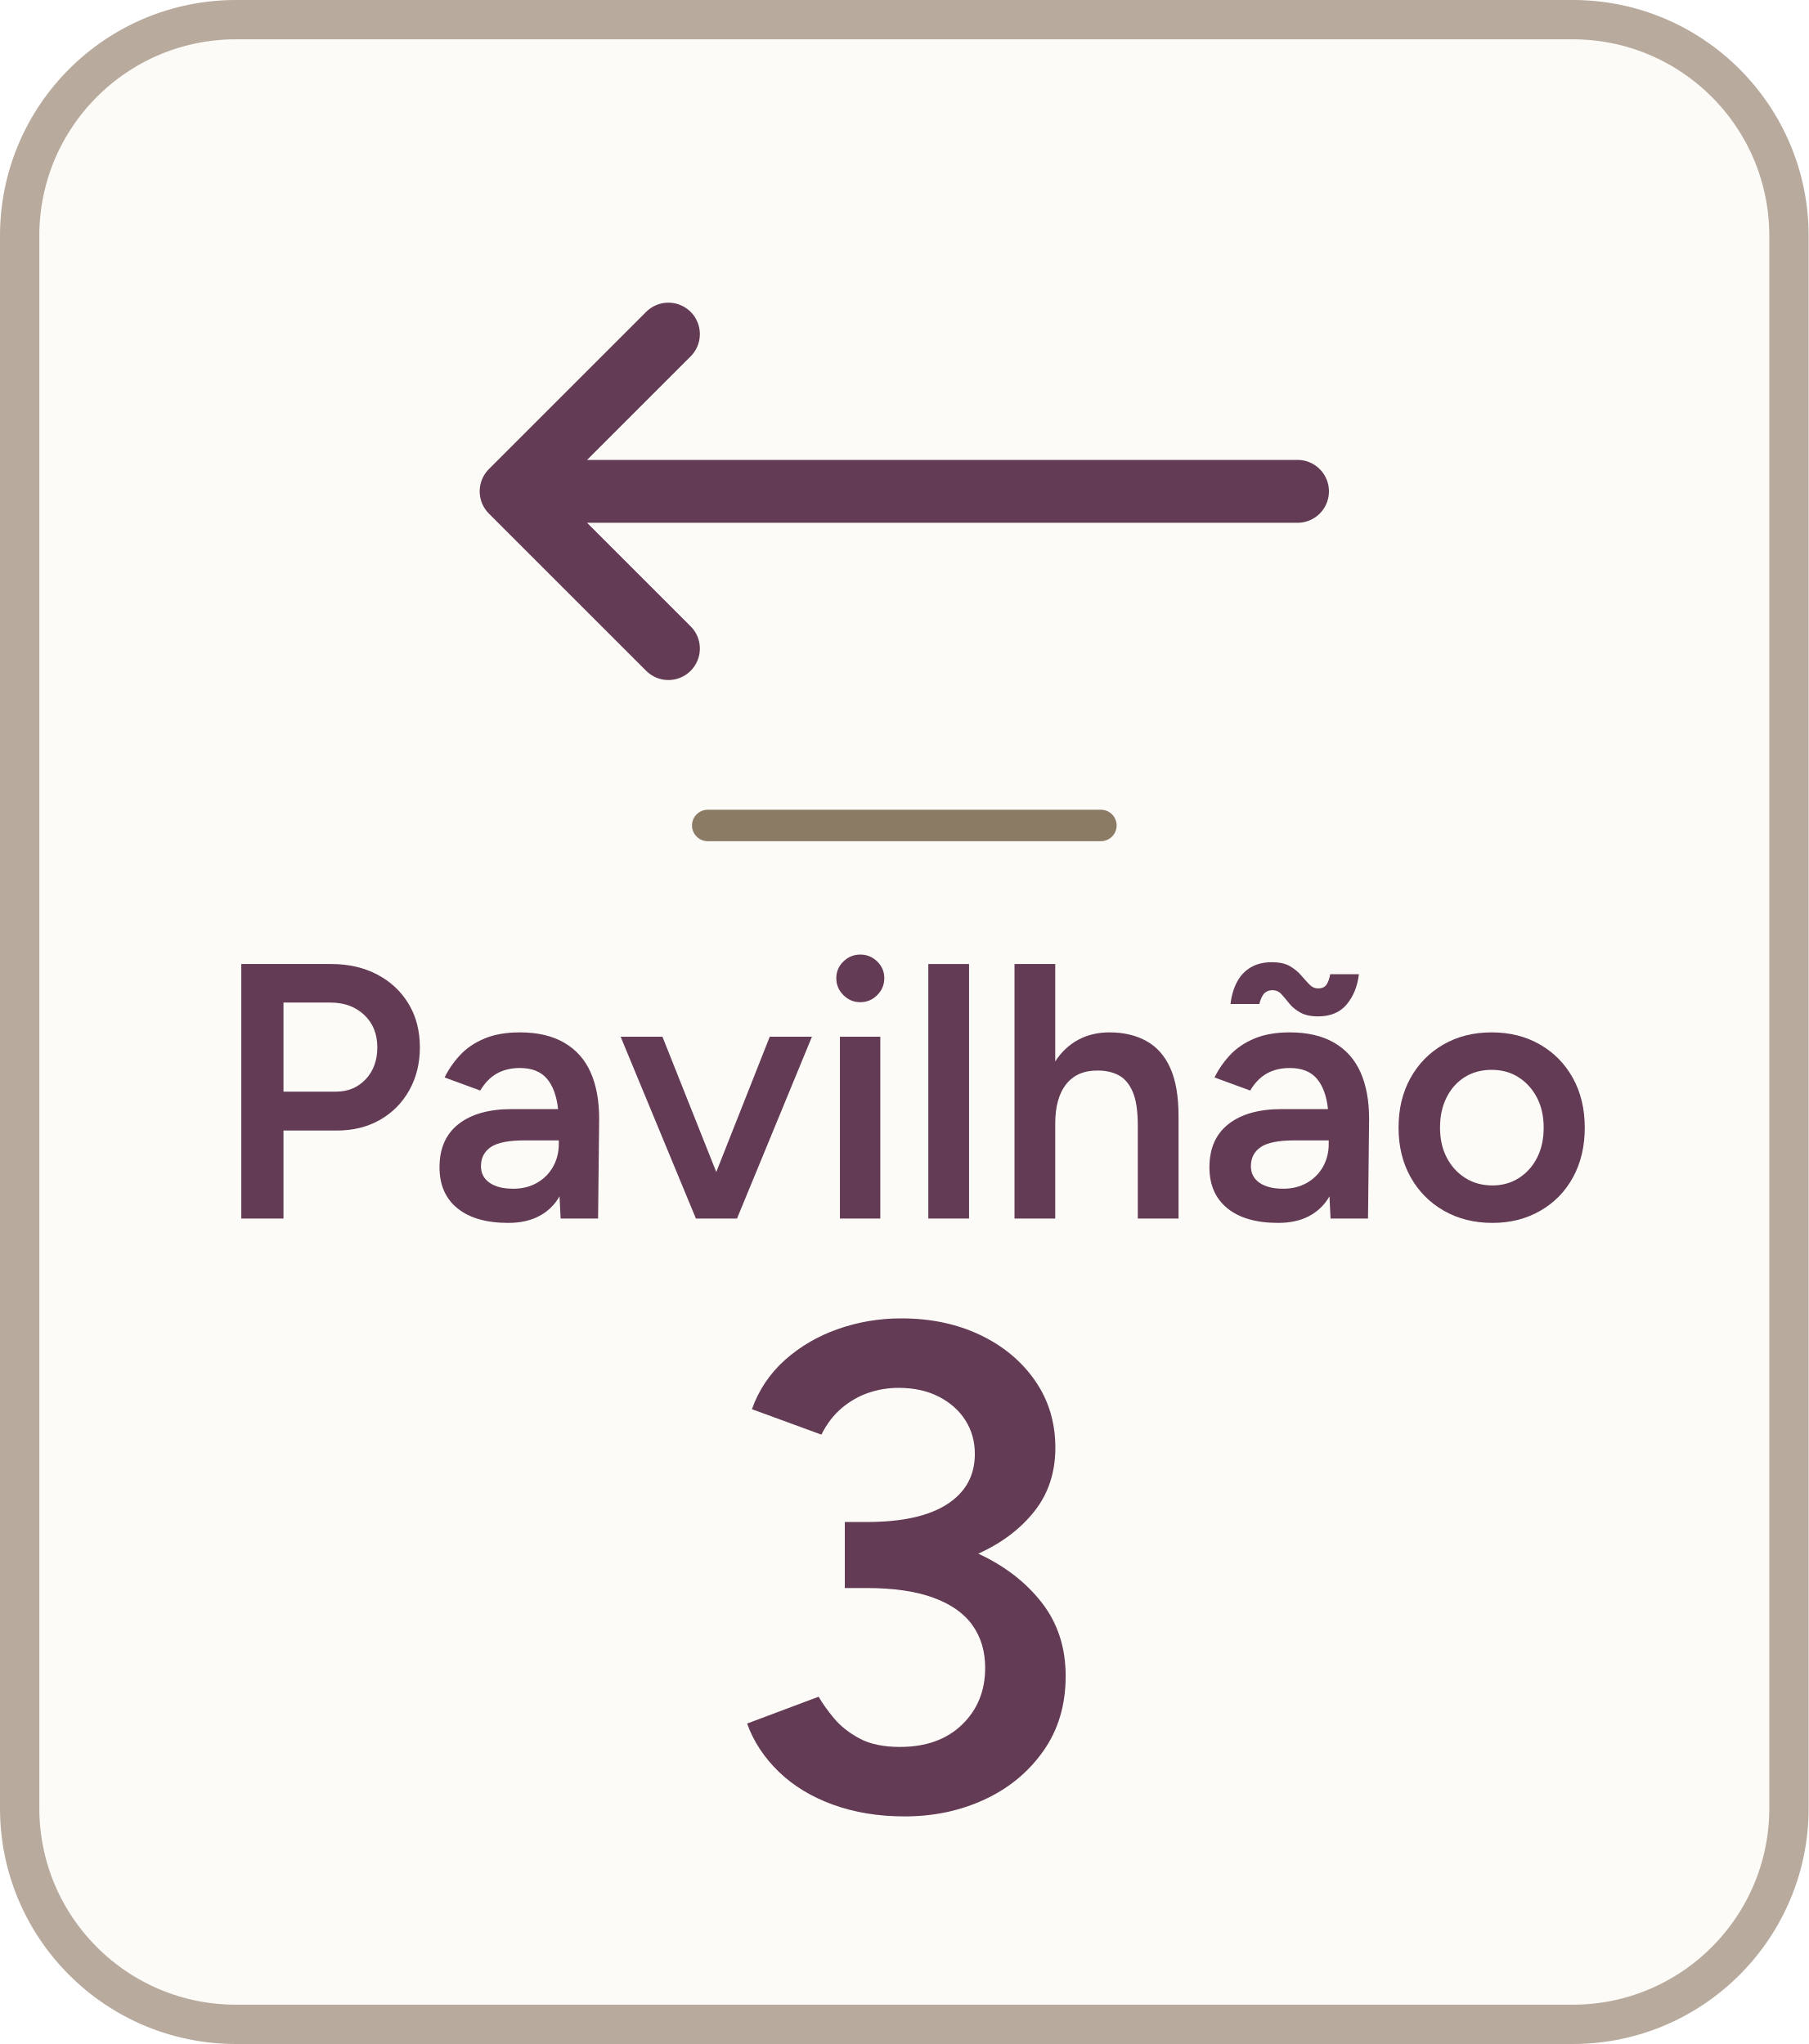
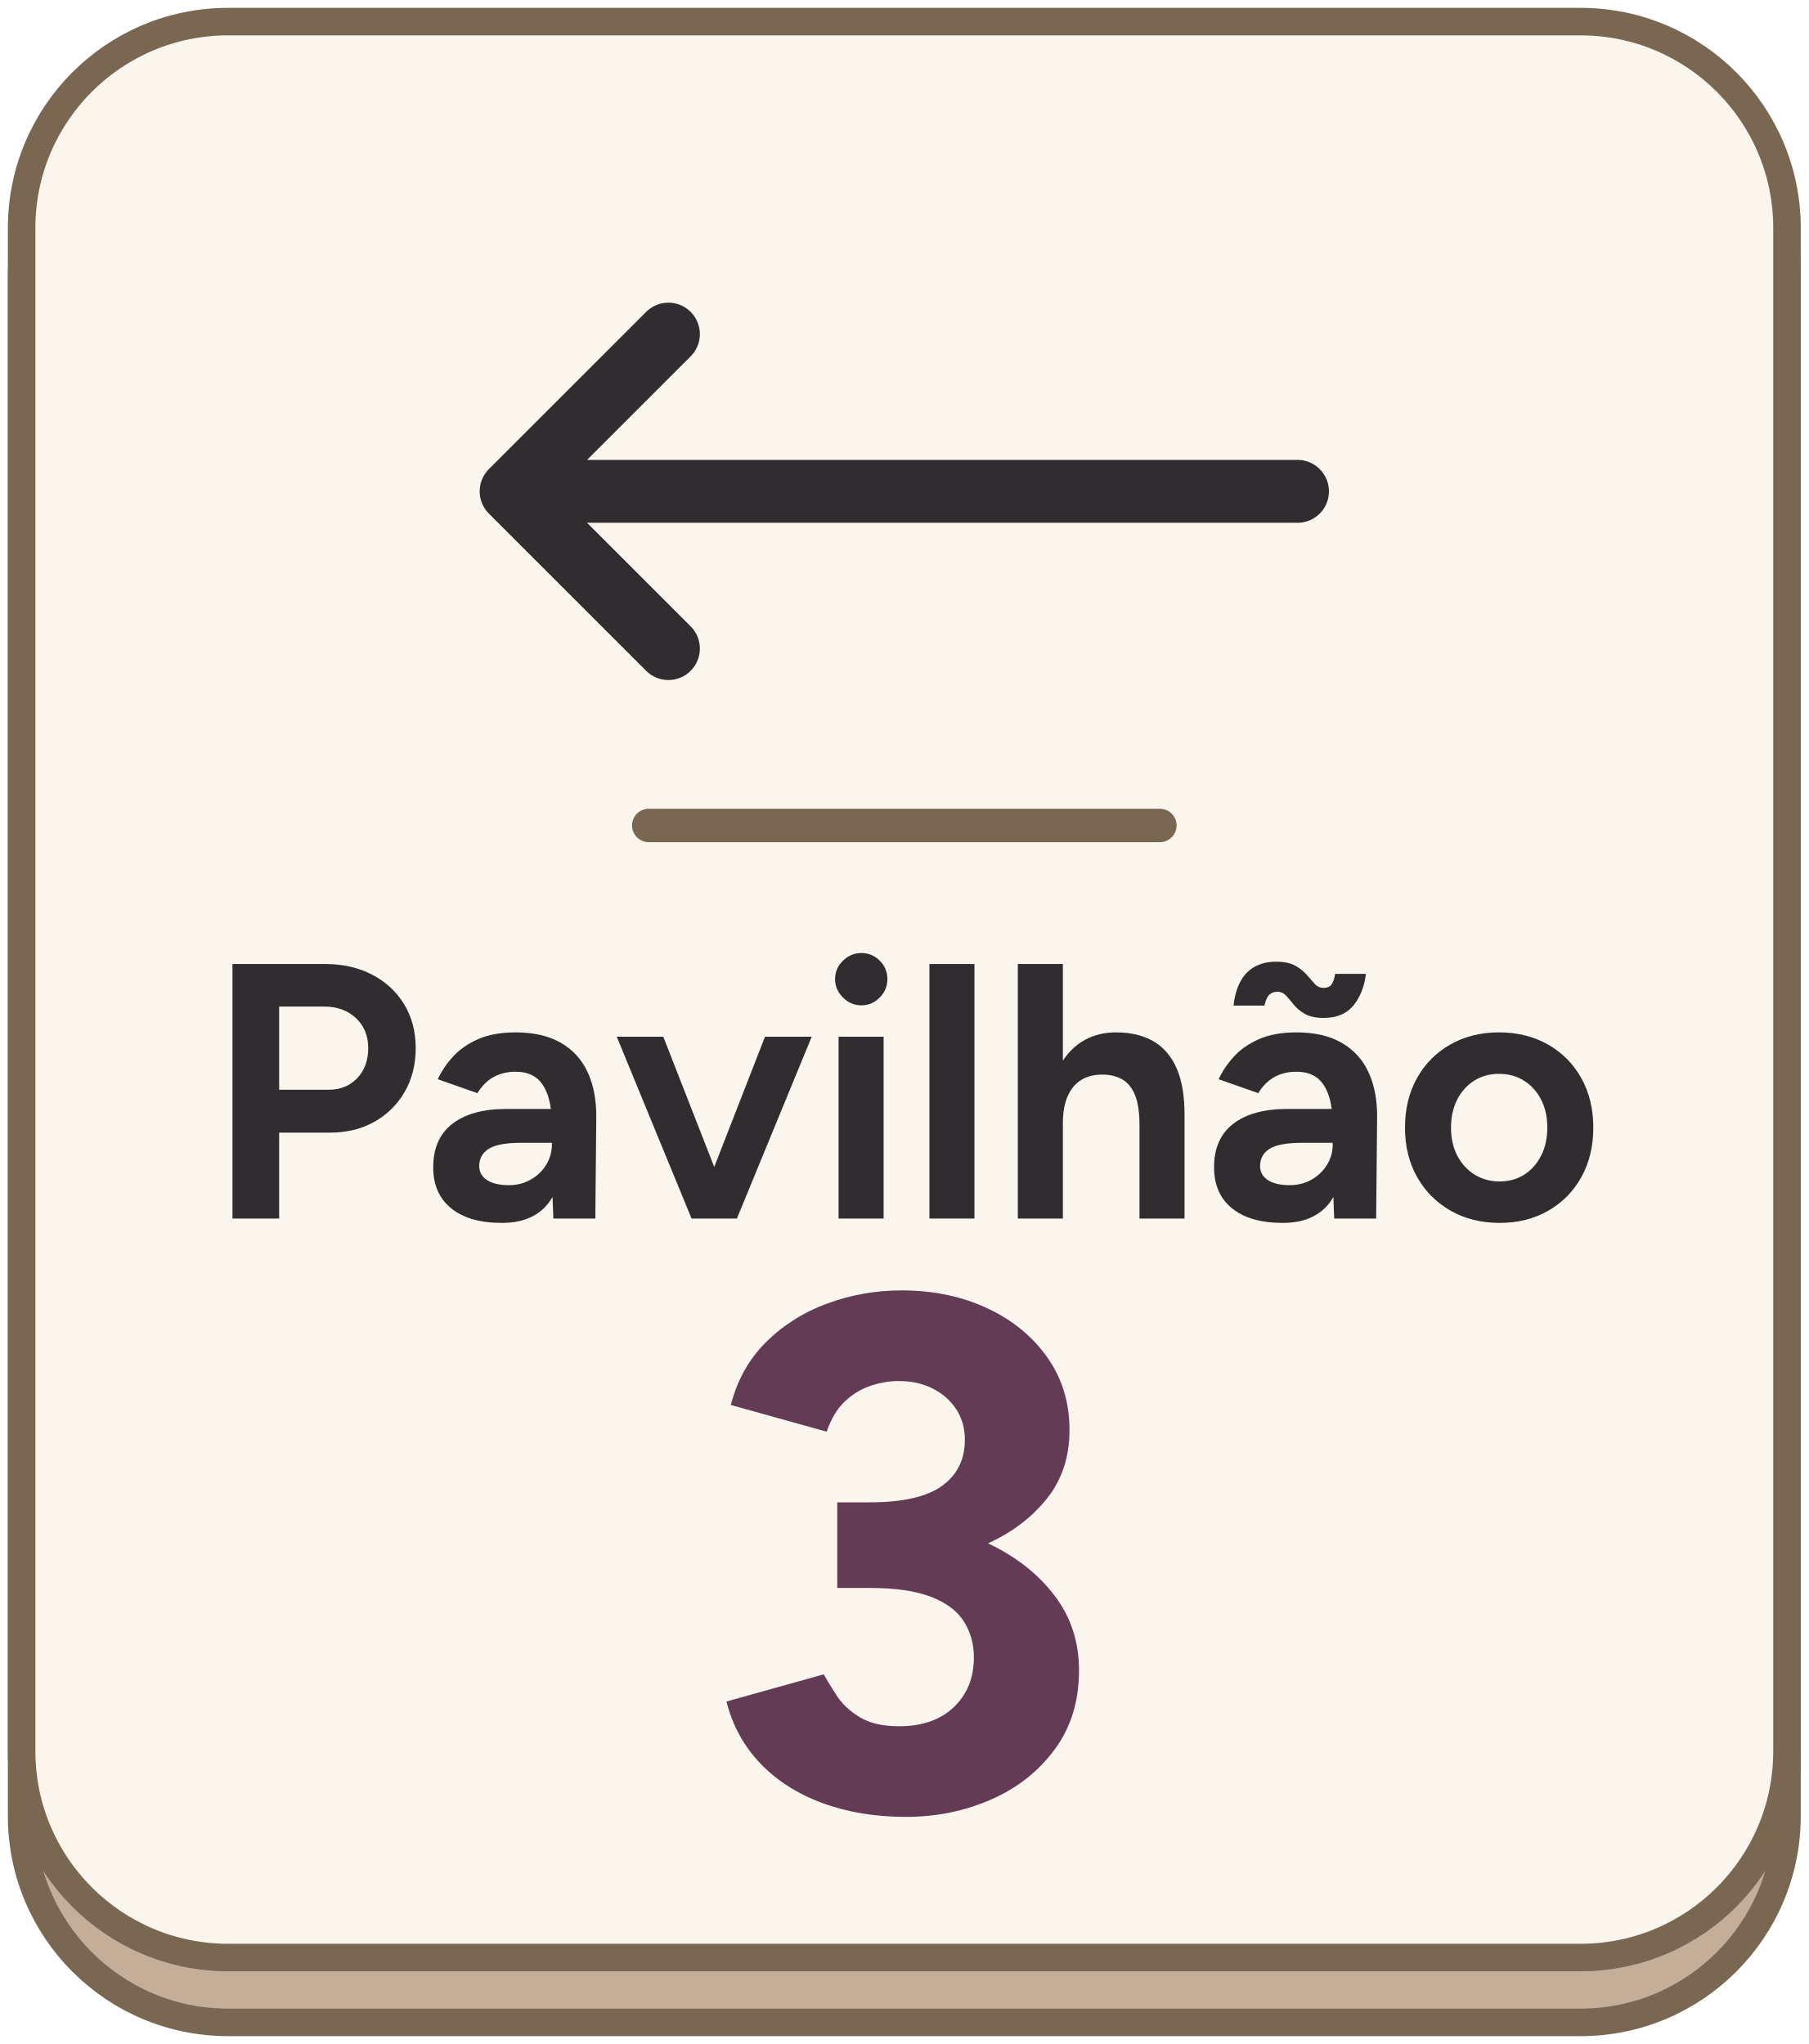
<svg xmlns="http://www.w3.org/2000/svg" width="92" height="104" viewBox="0 0 92 104" role="img" aria-labelledby="title-p3 desc-p3">
-   <rect x="1" y="1" width="90" height="102" rx="11" fill="#FCFBF8" stroke="#B8AA9D" stroke-width="2" />
-   <path d="M66 25H26m8-8-8 8 8 8" fill="none" stroke="#643B54" stroke-width="3.2" stroke-linecap="round" stroke-linejoin="round" />
-   <path d="M36 42h20" fill="none" stroke="#8B7B65" stroke-width="1.6" stroke-linecap="round" />
-   <g aria-hidden="true">
-     <g fill="#643B54" aria-label="Pavilhão">
-       <path d="M12.274 62.0V49.05H16.844Q18.176 49.05 19.193 49.587Q20.211 50.123 20.784 51.076Q21.358 52.029 21.358 53.287Q21.358 54.508 20.821 55.469Q20.285 56.431 19.332 56.977Q18.379 57.523 17.121 57.523H14.42V62.0ZM14.42 55.544H17.084Q18.009 55.544 18.601 54.915Q19.193 54.285 19.193 53.287Q19.193 52.269 18.527 51.64Q17.861 51.011 16.807 51.011H14.42Z" />
-       <path d="M25.853 62.222Q24.188 62.222 23.273 61.482Q22.357 60.742 22.357 59.392Q22.357 57.949 23.328 57.19Q24.299 56.431 26.038 56.431H28.388Q28.277 55.414 27.814 54.877Q27.352 54.341 26.445 54.341Q25.779 54.341 25.28 54.618Q24.78 54.896 24.429 55.488L22.616 54.822Q22.912 54.212 23.402 53.684Q23.892 53.157 24.642 52.843Q25.391 52.528 26.445 52.528Q27.796 52.528 28.702 53.055Q29.609 53.582 30.044 54.563Q30.478 55.544 30.478 56.931L30.423 62.0H28.517L28.462 60.871Q28.092 61.519 27.435 61.87Q26.778 62.222 25.853 62.222ZM26.112 60.483Q26.797 60.483 27.324 60.178Q27.851 59.873 28.138 59.355Q28.425 58.837 28.425 58.208V58.023H26.704Q25.465 58.023 24.965 58.365Q24.466 58.707 24.466 59.336Q24.466 59.873 24.901 60.178Q25.335 60.483 26.112 60.483Z" />
-       <path d="M35.399 62.0 31.57 52.75H33.697L36.435 59.632L39.155 52.75H41.301L37.49 62.0Z" />
-       <path d="M42.725 62.0V52.75H44.779V62.0ZM43.761 50.992Q43.262 50.992 42.901 50.632Q42.54 50.271 42.54 49.772Q42.54 49.272 42.901 48.921Q43.262 48.569 43.761 48.569Q44.261 48.569 44.622 48.921Q44.982 49.272 44.982 49.772Q44.982 50.271 44.622 50.632Q44.261 50.992 43.761 50.992Z" />
-       <path d="M47.221 62.0V49.05H49.293V62.0Z" />
-       <path d="M51.605 62.0V49.05H53.677V54.008Q54.14 53.287 54.843 52.907Q55.546 52.528 56.434 52.528Q57.525 52.528 58.321 52.972Q59.116 53.416 59.533 54.35Q59.949 55.285 59.949 56.783V62.0H57.877V57.264Q57.877 56.154 57.618 55.553Q57.359 54.952 56.906 54.711Q56.452 54.471 55.86 54.471Q54.806 54.452 54.242 55.155Q53.677 55.858 53.677 57.172V62.0Z" />
-       <path d="M65.018 62.222Q63.353 62.222 62.437 61.482Q61.521 60.742 61.521 59.392Q61.521 57.949 62.493 57.19Q63.464 56.431 65.203 56.431H67.552Q67.441 55.414 66.979 54.877Q66.516 54.341 65.61 54.341Q64.944 54.341 64.444 54.618Q63.945 54.896 63.593 55.488L61.78 54.822Q62.076 54.212 62.567 53.684Q63.057 53.157 63.806 52.843Q64.555 52.528 65.61 52.528Q66.96 52.528 67.867 53.055Q68.773 53.582 69.208 54.563Q69.643 55.544 69.643 56.931L69.587 62.0H67.682L67.626 60.871Q67.256 61.519 66.6 61.87Q65.943 62.222 65.018 62.222ZM65.277 60.483Q65.961 60.483 66.489 60.178Q67.016 59.873 67.303 59.355Q67.589 58.837 67.589 58.208V58.023H65.869Q64.629 58.023 64.13 58.365Q63.63 58.707 63.63 59.336Q63.63 59.873 64.065 60.178Q64.5 60.483 65.277 60.483ZM67.053 51.714Q66.479 51.714 66.128 51.511Q65.776 51.307 65.573 51.048Q65.369 50.789 65.184 50.586Q64.999 50.382 64.722 50.382Q64.481 50.382 64.324 50.53Q64.167 50.678 64.056 51.085H62.594Q62.668 50.438 62.927 49.956Q63.186 49.475 63.63 49.216Q64.074 48.958 64.685 48.958Q65.277 48.958 65.619 49.161Q65.961 49.364 66.183 49.623Q66.405 49.883 66.6 50.086Q66.794 50.29 67.053 50.29Q67.349 50.29 67.478 50.095Q67.608 49.901 67.663 49.568H69.125Q69.014 50.493 68.505 51.103Q67.996 51.714 67.053 51.714Z" />
-       <path d="M75.914 62.222Q74.527 62.222 73.445 61.602Q72.362 60.983 71.752 59.891Q71.141 58.8 71.141 57.375Q71.141 55.95 71.743 54.859Q72.344 53.767 73.417 53.148Q74.49 52.528 75.877 52.528Q77.265 52.528 78.338 53.148Q79.411 53.767 80.012 54.859Q80.613 55.95 80.613 57.375Q80.613 58.8 80.021 59.891Q79.429 60.983 78.356 61.602Q77.283 62.222 75.914 62.222ZM75.914 60.316Q76.673 60.316 77.265 59.937Q77.857 59.558 78.19 58.901Q78.523 58.245 78.523 57.375Q78.523 56.505 78.181 55.849Q77.838 55.192 77.246 54.813Q76.654 54.434 75.877 54.434Q75.1 54.434 74.508 54.803Q73.916 55.174 73.583 55.84Q73.25 56.505 73.25 57.375Q73.25 58.245 73.593 58.901Q73.935 59.558 74.536 59.937Q75.137 60.316 75.914 60.316Z" />
-     </g>
-     <g fill="#643B54" aria-label="3">
-       <path d="M46.017 92.42Q44.023 92.42 42.377 91.825Q40.733 91.23 39.612 90.145Q38.492 89.06 38.003 87.695L41.642 86.33Q41.922 86.82 42.413 87.415Q42.903 88.01 43.708 88.448Q44.513 88.885 45.773 88.885Q47.768 88.885 48.94 87.748Q50.113 86.61 50.113 84.86Q50.113 83.6 49.465 82.69Q48.818 81.78 47.47 81.29Q46.123 80.8 44.093 80.8H42.973V77.44H44.093Q46.788 77.44 48.188 76.53Q49.588 75.62 49.588 73.975Q49.588 73.03 49.115 72.278Q48.643 71.525 47.767 71.07Q46.892 70.615 45.703 70.615Q44.933 70.615 44.198 70.86Q43.463 71.105 42.833 71.63Q42.203 72.155 41.782 72.995L38.248 71.7Q38.773 70.23 39.928 69.197Q41.083 68.165 42.623 67.623Q44.163 67.08 45.843 67.08Q48.083 67.08 49.85 67.92Q51.618 68.76 52.65 70.248Q53.683 71.735 53.683 73.66Q53.683 75.55 52.615 76.898Q51.547 78.245 49.763 79.05Q51.793 79.995 53.0 81.553Q54.208 83.11 54.208 85.28Q54.208 87.485 53.07 89.095Q51.933 90.705 50.078 91.562Q48.223 92.42 46.017 92.42Z" />
-     </g>
+   <rect x="1.1" y="3.6" width="89.8" height="99.3" rx="10.5" fill="#C4AE98" stroke="#796751" stroke-width="1.4" />
+   <rect x="1.1" y="1.1" width="89.8" height="98.5" rx="10.5" fill="#FAF6EE" stroke="#796751" stroke-width="1.4" />
+   <path d="M66 25H26m8-8-8 8 8 8" fill="none" stroke="#302C2F" stroke-width="3.2" stroke-linecap="round" stroke-linejoin="round" aria-hidden="true" />
+   <path d="M33 42h26" fill="none" stroke="#796751" stroke-width="1.7" stroke-linecap="round" aria-hidden="true" />
+   <g fill="#302C2F" aria-hidden="true">
+     <path d="M11.825 62V49.05H16.541Q17.89 49.05 18.932 49.593Q19.974 50.136 20.56 51.102Q21.146 52.068 21.146 53.33Q21.146 54.58 20.586 55.553Q20.026 56.525 19.042 57.078Q18.057 57.63 16.775 57.63H14.2V62ZM14.2 55.446H16.726Q17.61 55.446 18.171 54.857Q18.731 54.268 18.731 53.33Q18.731 52.386 18.106 51.801Q17.48 51.215 16.492 51.215H14.2Z" />
+     <path d="M25.529 62.222Q23.868 62.222 22.953 61.481Q22.037 60.74 22.037 59.392Q22.037 57.924 23.018 57.174Q24 56.423 25.775 56.423H28.021Q27.898 55.501 27.468 55.015Q27.038 54.53 26.223 54.53Q25.604 54.53 25.113 54.797Q24.623 55.064 24.285 55.62L22.269 54.913Q22.543 54.313 23.042 53.764Q23.54 53.216 24.323 52.872Q25.105 52.528 26.223 52.528Q27.61 52.528 28.531 53.06Q29.451 53.593 29.899 54.567Q30.347 55.541 30.331 56.894L30.282 62H28.149L28.105 60.902Q27.745 61.541 27.1 61.882Q26.454 62.222 25.529 62.222ZM25.882 60.302Q26.507 60.302 27.006 60.015Q27.505 59.728 27.789 59.255Q28.073 58.782 28.073 58.238V58.146H26.547Q25.329 58.146 24.853 58.456Q24.377 58.766 24.377 59.326Q24.377 59.783 24.773 60.043Q25.17 60.302 25.882 60.302Z" />
+     <path d="M35.178 62 31.373 52.75H33.74L36.331 59.376L38.913 52.75H41.289L37.484 62Z" />
+     <path d="M42.656 62V52.75H44.947V62ZM43.81 51.152Q43.278 51.152 42.879 50.753Q42.479 50.354 42.479 49.822Q42.479 49.271 42.879 48.881Q43.278 48.491 43.81 48.491Q44.361 48.491 44.751 48.881Q45.14 49.271 45.14 49.822Q45.14 50.354 44.751 50.753Q44.361 51.152 43.81 51.152Z" />
+     <path d="M47.277 62V49.05H49.568V62Z" />
+     <path d="M51.774 62V49.05H54.065V53.968Q54.527 53.261 55.217 52.894Q55.907 52.528 56.777 52.528Q57.879 52.528 58.658 52.973Q59.437 53.417 59.85 54.351Q60.262 55.285 60.254 56.77V62H57.963V57.264Q57.963 56.26 57.73 55.706Q57.497 55.151 57.084 54.919Q56.671 54.686 56.12 54.676Q55.132 54.656 54.598 55.298Q54.065 55.94 54.065 57.157V62Z" />
+     <path d="M65.249 62.222Q63.588 62.222 62.672 61.481Q61.756 60.74 61.756 59.392Q61.756 57.924 62.738 57.174Q63.719 56.423 65.495 56.423H67.741Q67.617 55.501 67.187 55.015Q66.757 54.53 65.942 54.53Q65.323 54.53 64.833 54.797Q64.342 55.064 64.005 55.62L61.989 54.913Q62.263 54.313 62.761 53.764Q63.26 53.216 64.042 52.872Q64.825 52.528 65.942 52.528Q67.329 52.528 68.25 53.06Q69.171 53.593 69.619 54.567Q70.067 55.541 70.05 56.894L70.001 62H67.868L67.825 60.902Q67.465 61.541 66.819 61.882Q66.174 62.222 65.249 62.222ZM65.601 60.302Q66.227 60.302 66.726 60.015Q67.224 59.728 67.508 59.255Q67.792 58.782 67.792 58.238V58.146H66.266Q65.049 58.146 64.573 58.456Q64.097 58.766 64.097 59.326Q64.097 59.783 64.493 60.043Q64.889 60.302 65.601 60.302ZM67.339 51.792Q66.731 51.792 66.378 51.588Q66.025 51.385 65.817 51.126Q65.609 50.867 65.424 50.663Q65.239 50.46 64.968 50.46Q64.743 50.46 64.581 50.598Q64.419 50.735 64.317 51.164H62.748Q62.824 50.452 63.091 49.951Q63.357 49.45 63.819 49.191Q64.281 48.932 64.909 48.932Q65.529 48.932 65.889 49.135Q66.249 49.339 66.471 49.598Q66.693 49.857 66.877 50.06Q67.06 50.264 67.329 50.264Q67.623 50.264 67.746 50.068Q67.869 49.873 67.914 49.551H69.483Q69.36 50.534 68.842 51.163Q68.324 51.792 67.339 51.792Z" />
+     <path d="M76.287 62.222Q74.877 62.222 73.79 61.602Q72.703 60.983 72.086 59.891Q71.469 58.8 71.469 57.375Q71.469 55.95 72.076 54.859Q72.683 53.767 73.77 53.148Q74.857 52.528 76.247 52.528Q77.657 52.528 78.744 53.148Q79.831 53.767 80.439 54.859Q81.047 55.95 81.047 57.375Q81.047 58.8 80.44 59.891Q79.833 60.983 78.755 61.602Q77.678 62.222 76.287 62.222ZM76.286 60.112Q77 60.112 77.542 59.762Q78.085 59.411 78.396 58.796Q78.707 58.182 78.707 57.375Q78.707 56.568 78.395 55.954Q78.083 55.339 77.526 54.988Q76.968 54.638 76.252 54.638Q75.535 54.638 74.984 54.988Q74.433 55.338 74.121 55.953Q73.809 56.567 73.809 57.373Q73.809 58.179 74.125 58.793Q74.441 59.407 75.003 59.76Q75.564 60.112 76.286 60.112Z" />
+   </g>
+   <g fill="#643B54" aria-hidden="true">
+     <path d="M46.073 92.444Q43.748 92.444 41.842 91.743Q39.935 91.042 38.673 89.721Q37.412 88.401 36.953 86.574L41.903 85.191Q42.152 85.649 42.568 86.284Q42.984 86.919 43.739 87.375Q44.494 87.832 45.73 87.832Q47.504 87.832 48.522 86.857Q49.539 85.882 49.539 84.332Q49.539 83.324 49.041 82.518Q48.542 81.712 47.375 81.254Q46.209 80.796 44.23 80.796H42.59V76.44H44.23Q46.767 76.44 47.924 75.598Q49.081 74.756 49.081 73.257Q49.081 72.402 48.659 71.732Q48.237 71.062 47.474 70.665Q46.71 70.268 45.705 70.268Q45.022 70.268 44.305 70.503Q43.588 70.738 42.994 71.287Q42.4 71.836 42.051 72.844L37.176 71.487Q37.66 69.585 38.97 68.284Q40.281 66.983 42.094 66.319Q43.908 65.656 45.853 65.656Q48.268 65.656 50.202 66.556Q52.137 67.456 53.27 69.059Q54.403 70.661 54.403 72.756Q54.403 74.802 53.263 76.238Q52.123 77.675 50.259 78.526Q52.37 79.524 53.628 81.165Q54.887 82.806 54.887 84.992Q54.887 87.335 53.649 89.013Q52.411 90.691 50.401 91.567Q48.392 92.444 46.073 92.444Z" />
  </g>
</svg>
